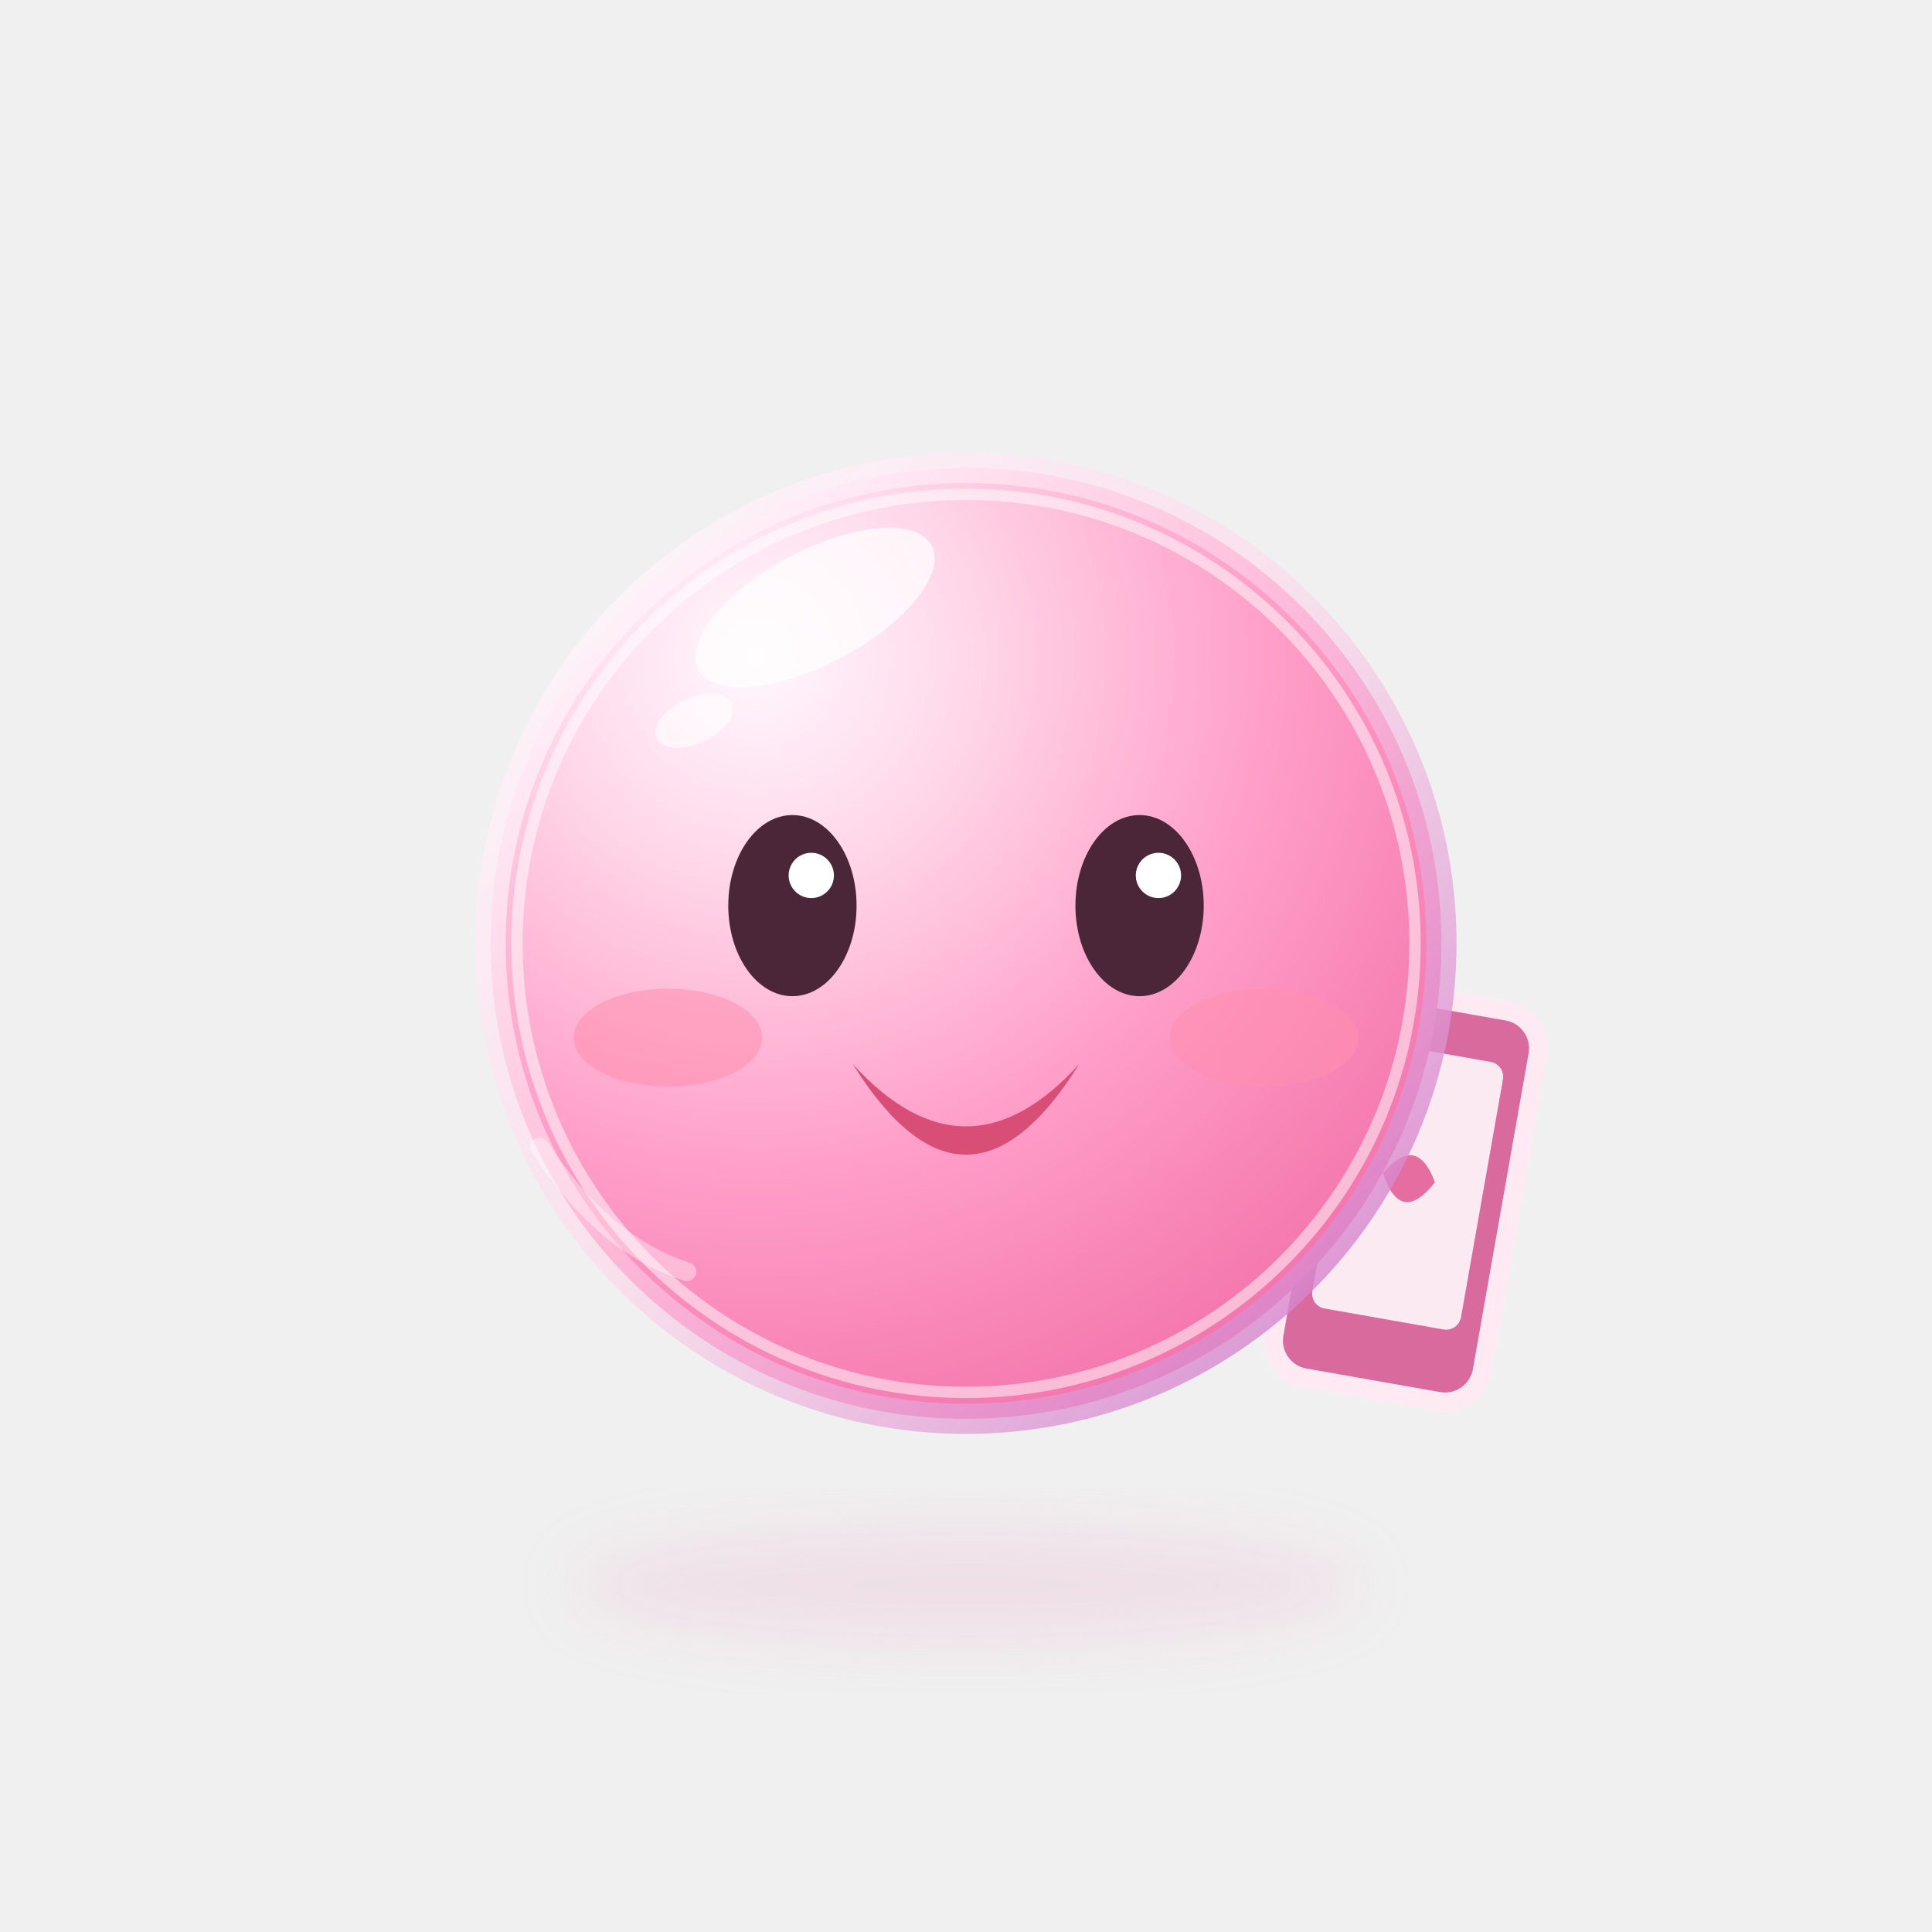
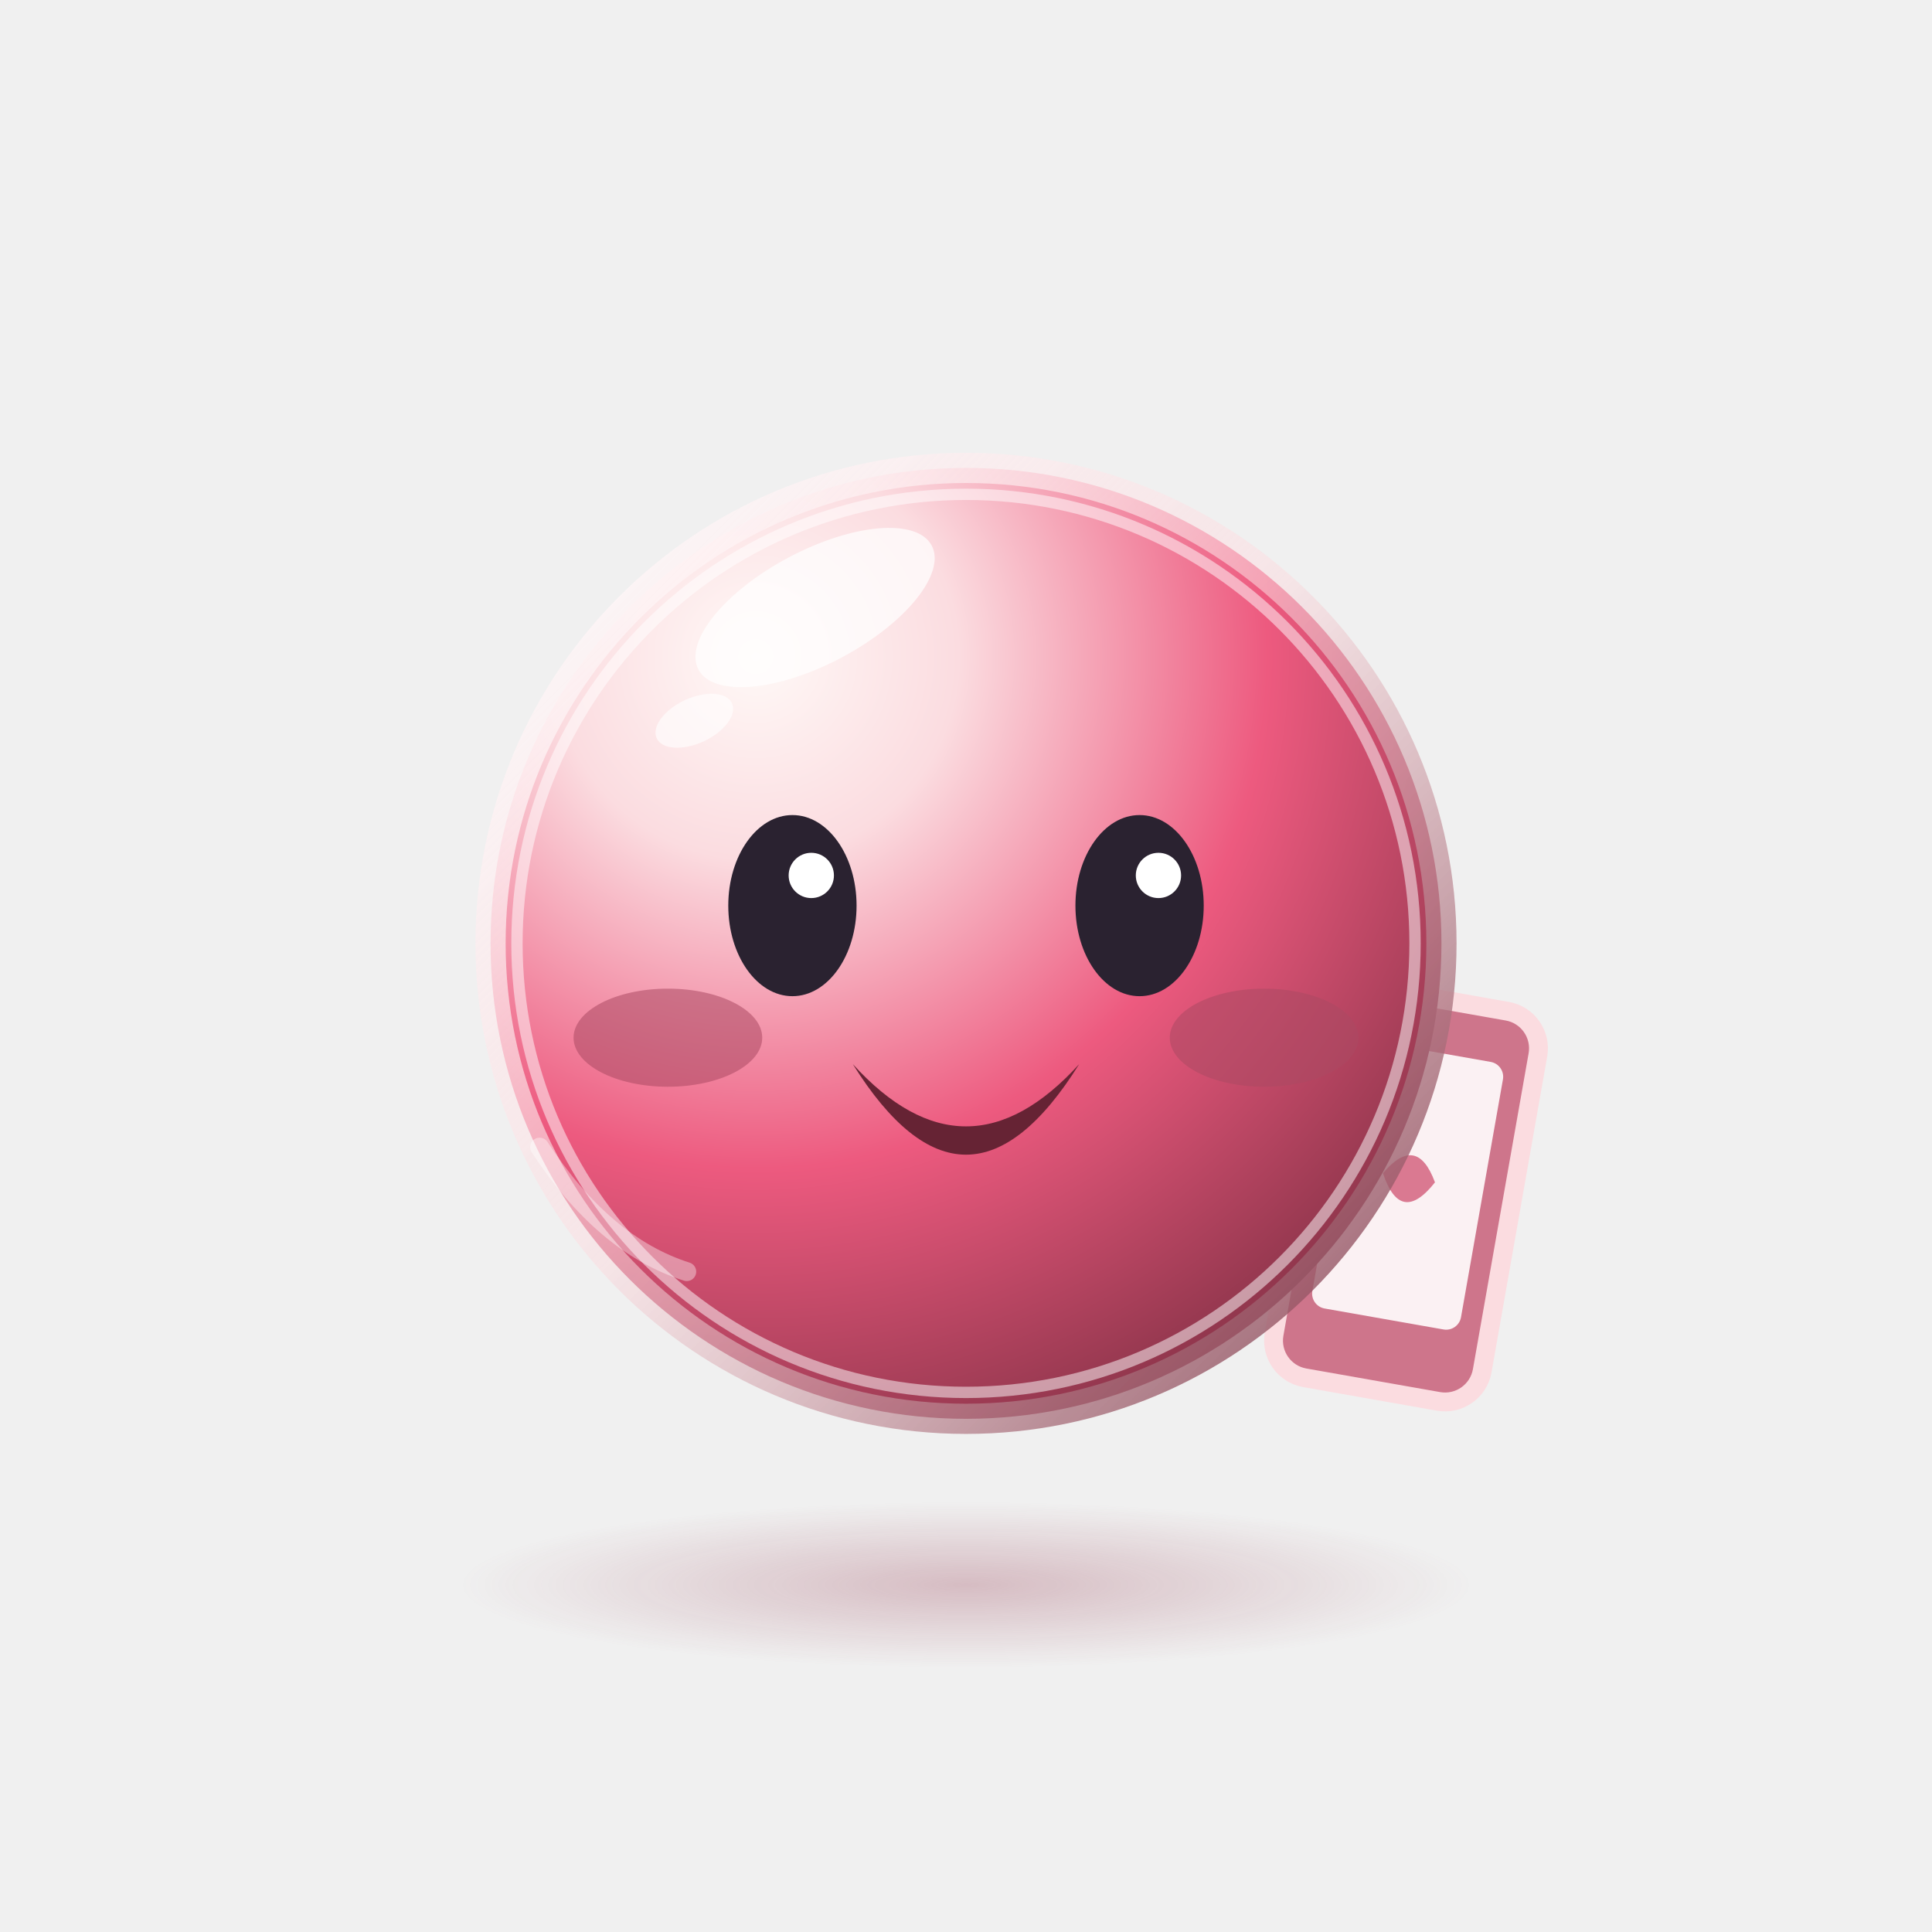
<svg xmlns="http://www.w3.org/2000/svg" width="512" height="512" viewBox="0 0 512 512">
  <defs>
    <radialGradient id="body" cx="28%" cy="20%" r="85%">
-       <stop offset="0%" stop-color="#FFF8FD" />
-       <stop offset="25%" stop-color="#FFD9EA" />
-       <stop offset="63%" stop-color="#FF9FC8" />
-       <stop offset="100%" stop-color="#F477AD" />
+       <stop offset="0%" stop-color="#fff9f7" />
+       <stop offset="25%" stop-color="#fbdce0" />
+       <stop offset="63%" stop-color="#ed5a7f" />
+       <stop offset="100%" stop-color="#93374e" />
    </radialGradient>
    <linearGradient id="rim" x1="0" y1="0" x2="1" y2="1">
-       <stop offset="0%" stop-color="#FFFFFF" stop-opacity=".95" />
-       <stop offset="48%" stop-color="#FFD5EA" stop-opacity=".55" />
-       <stop offset="100%" stop-color="#C86BC4" stop-opacity=".9" />
+       <stop offset="0%" stop-color="#ffffff" stop-opacity=".95" />
+       <stop offset="48%" stop-color="#fbdce0" stop-opacity=".55" />
+       <stop offset="100%" stop-color="#73293b" stop-opacity=".9" />
    </linearGradient>
-     <filter id="shadow" x="-30%" y="-30%" width="160%" height="170%">
-       <feGaussianBlur stdDeviation="8" />
-     </filter>
+     <radialGradient id="floor">
+       <stop offset="0%" stop-color="#93374e" stop-opacity=".28" />
+       <stop offset="100%" stop-color="#93374e" stop-opacity="0" />
+     </radialGradient>
  </defs>
-   <ellipse cx="256" cy="420" rx="105" ry="16" fill="#E98BB8" opacity=".16" filter="url(#shadow)" />
+   <ellipse cx="256" cy="420" rx="135" ry="22" fill="url(#floor)" />
  <g transform="translate(372 320) rotate(10)">
-     <rect x="-28" y="-56" width="56" height="105" rx="10" fill="#D96A9D" stroke="#FFEAF3" stroke-width="5" />
-     <rect x="-20" y="-42" width="40" height="72" rx="4" fill="#FBEAF2" />
-     <path d="M-7 -8 Q0 -20 7 -8 Q0 5 -7 -8" fill="#E66D9F" />
+     <rect x="-28" y="-56" width="56" height="105" rx="10" fill="#ce758b" stroke="#fbdce0" stroke-width="5" />
+     <rect x="-20" y="-42" width="40" height="72" rx="4" fill="#fbf1f3" />
+     <path d="M-7 -8 Q0 -20 7 -8 Q0 5 -7 -8" fill="#da7991" />
  </g>
  <circle cx="256" cy="250" r="126" fill="url(#body)" stroke="url(#rim)" stroke-width="8" />
-   <circle cx="256" cy="250" r="119" fill="none" stroke="#FFFFFF" stroke-opacity=".5" stroke-width="3" />
-   <ellipse cx="216" cy="161" rx="35" ry="15" fill="#FFFFFF" opacity=".72" transform="rotate(-28 216 161)" />
-   <ellipse cx="184" cy="191" rx="11" ry="6" fill="#FFFFFF" opacity=".62" transform="rotate(-25 184 191)" />
-   <ellipse cx="177" cy="275" rx="25" ry="13" fill="#FF8EAE" opacity=".55" />
-   <ellipse cx="335" cy="275" rx="25" ry="13" fill="#FF8EAE" opacity=".55" />
-   <ellipse cx="210" cy="240" rx="17" ry="24" fill="#4A2638" />
-   <ellipse cx="302" cy="240" rx="17" ry="24" fill="#4A2638" />
-   <circle cx="215" cy="232" r="6" fill="#fff" />
-   <circle cx="307" cy="232" r="6" fill="#fff" />
-   <path d="M226 282 Q256 315 286 282 Q256 330 226 282" fill="#D94E77" />
-   <path d="M143 304 Q160 330 182 337" stroke="#FFFFFF" stroke-opacity=".38" stroke-width="5" fill="none" stroke-linecap="round" />
+   <circle cx="256" cy="250" r="119" fill="none" stroke="#ffffff" stroke-opacity=".5" stroke-width="3" />
+   <ellipse cx="216" cy="161" rx="35" ry="15" fill="#ffffff" opacity=".72" transform="rotate(-28 216 161)" />
+   <ellipse cx="184" cy="191" rx="11" ry="6" fill="#ffffff" opacity=".62" transform="rotate(-25 184 191)" />
+   <ellipse cx="177" cy="275" rx="25" ry="13" fill="#ab4962" opacity=".55" />
+   <ellipse cx="335" cy="275" rx="25" ry="13" fill="#ab4962" opacity=".55" />
+   <ellipse cx="210" cy="240" rx="17" ry="24" fill="#2a2230" />
+   <ellipse cx="302" cy="240" rx="17" ry="24" fill="#2a2230" />
+   <circle cx="215" cy="232" r="6" fill="#ffffff" />
+   <circle cx="307" cy="232" r="6" fill="#ffffff" />
+   <path d="M226 282 Q256 315 286 282 Q256 330 226 282" fill="#662334" />
+   <path d="M143 304 Q160 330 182 337" stroke="#ffffff" stroke-opacity=".38" stroke-width="5" fill="none" stroke-linecap="round" />
</svg>
